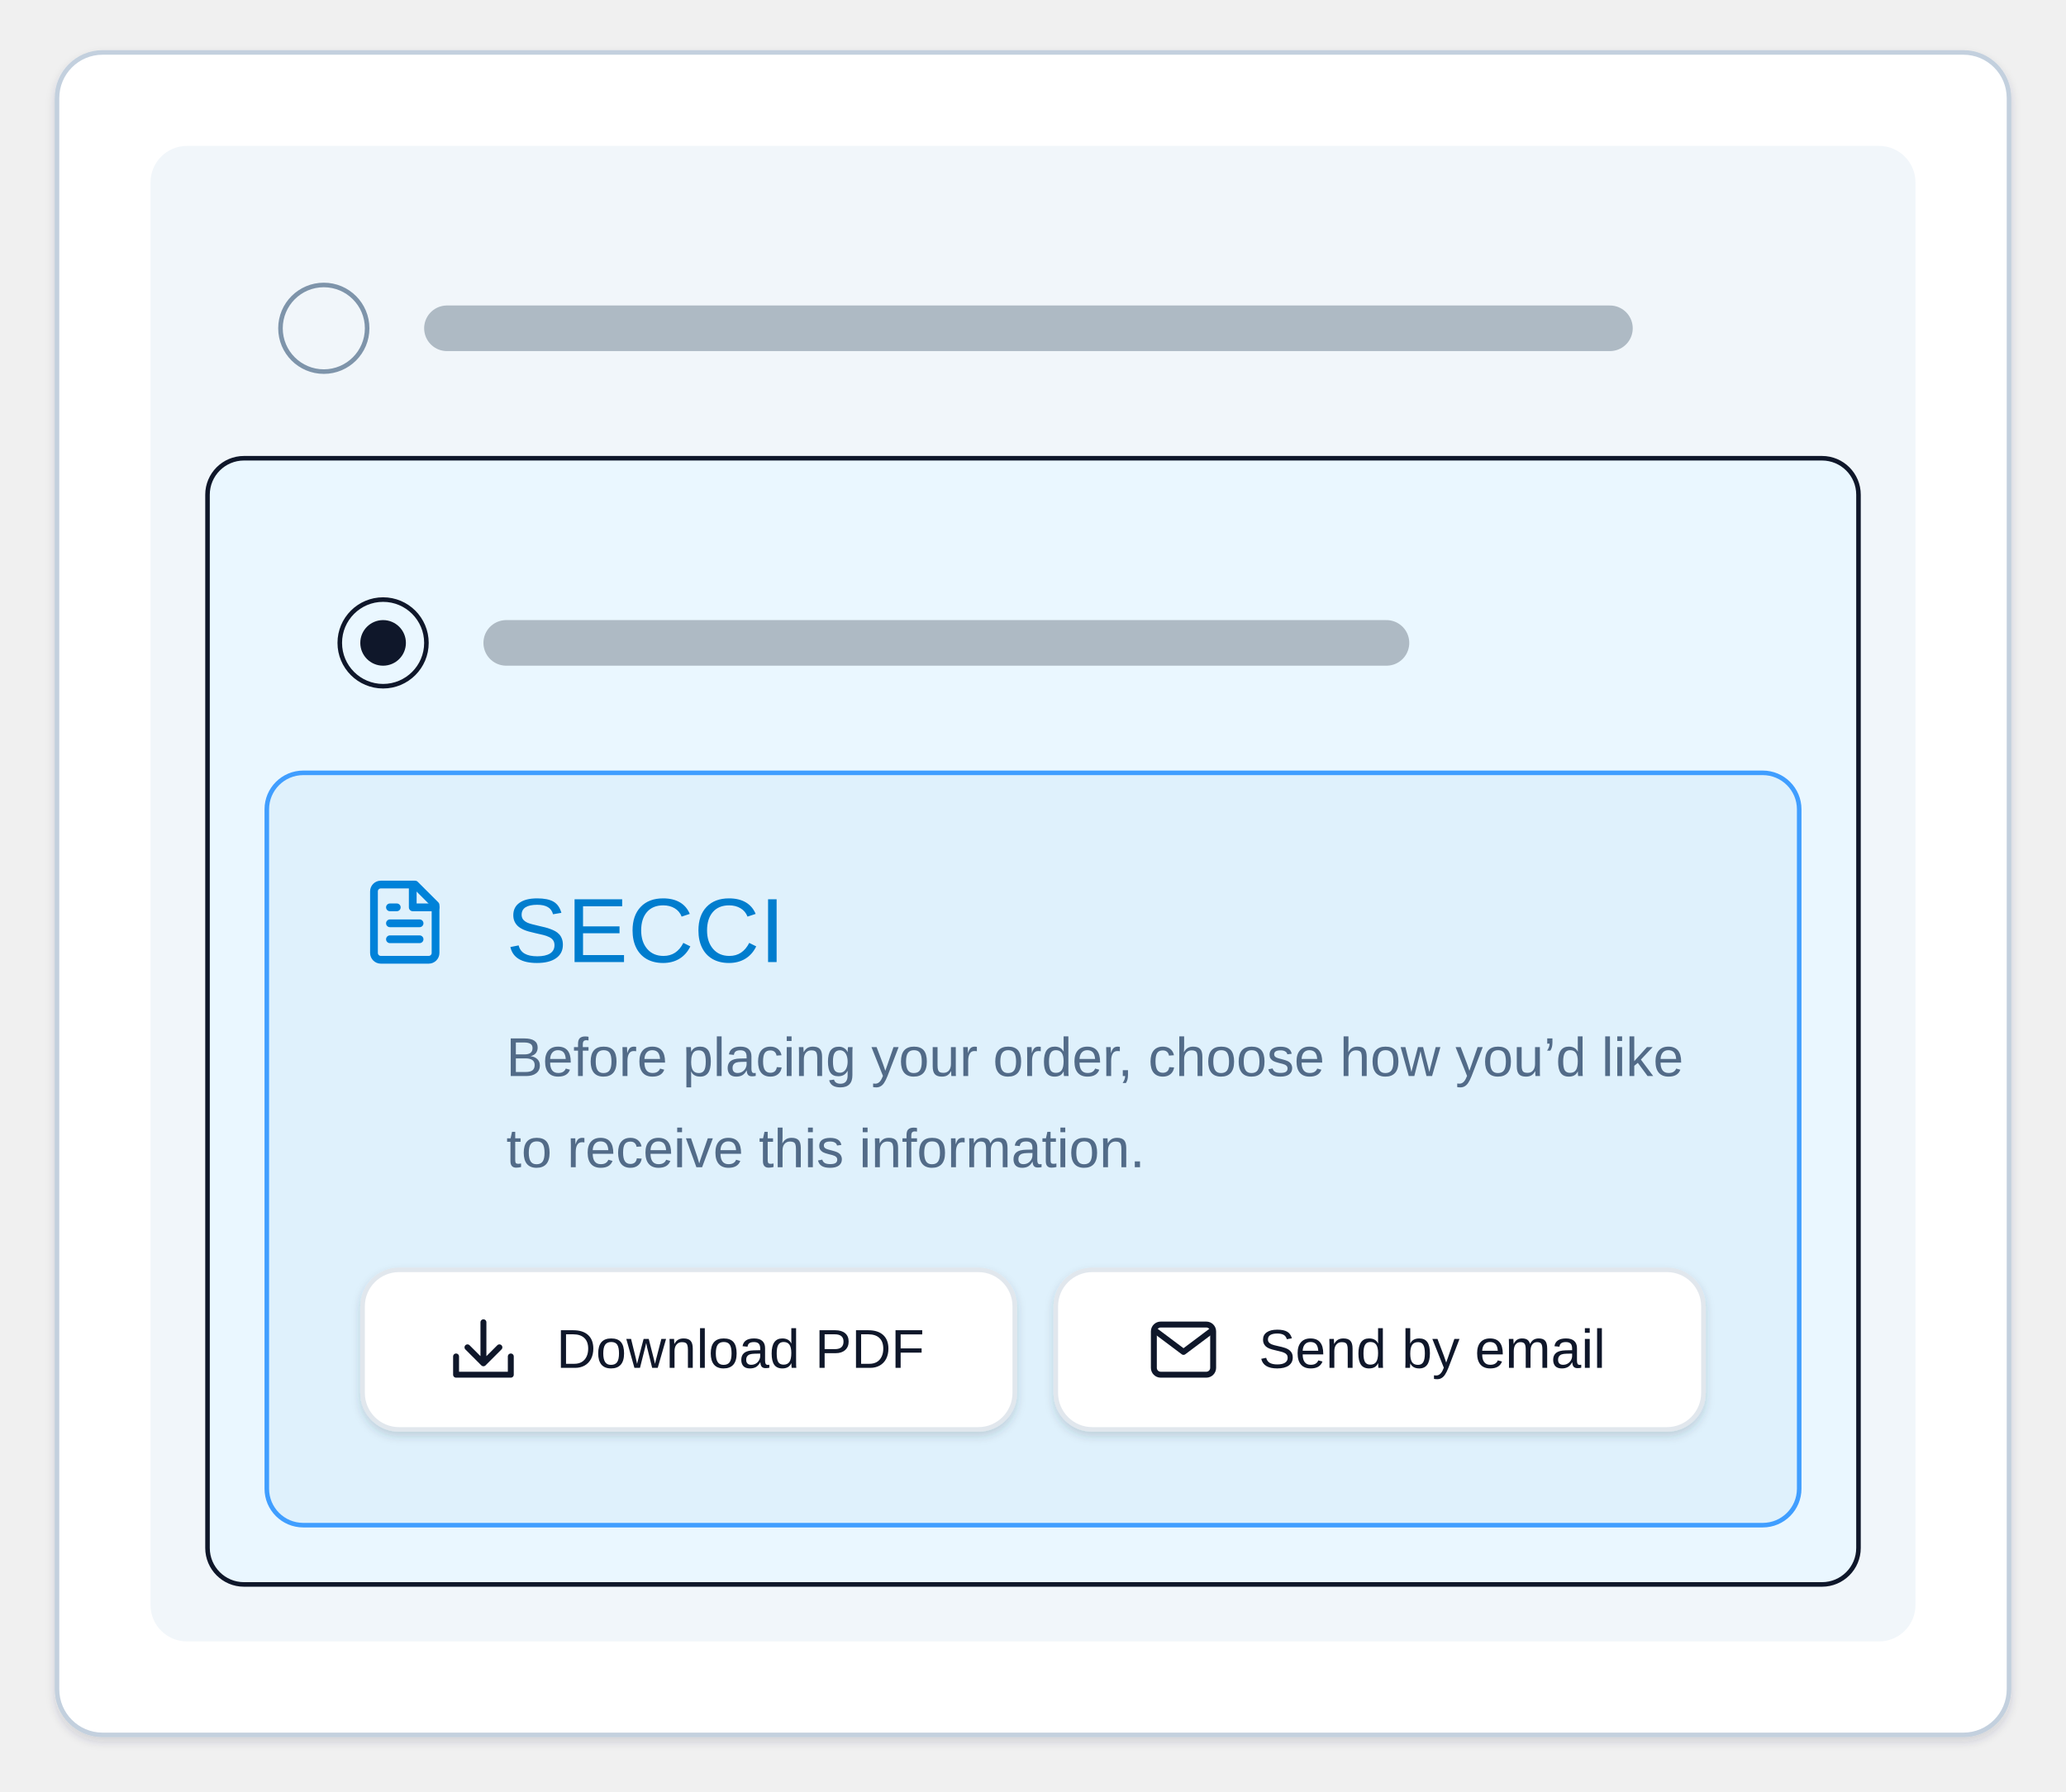
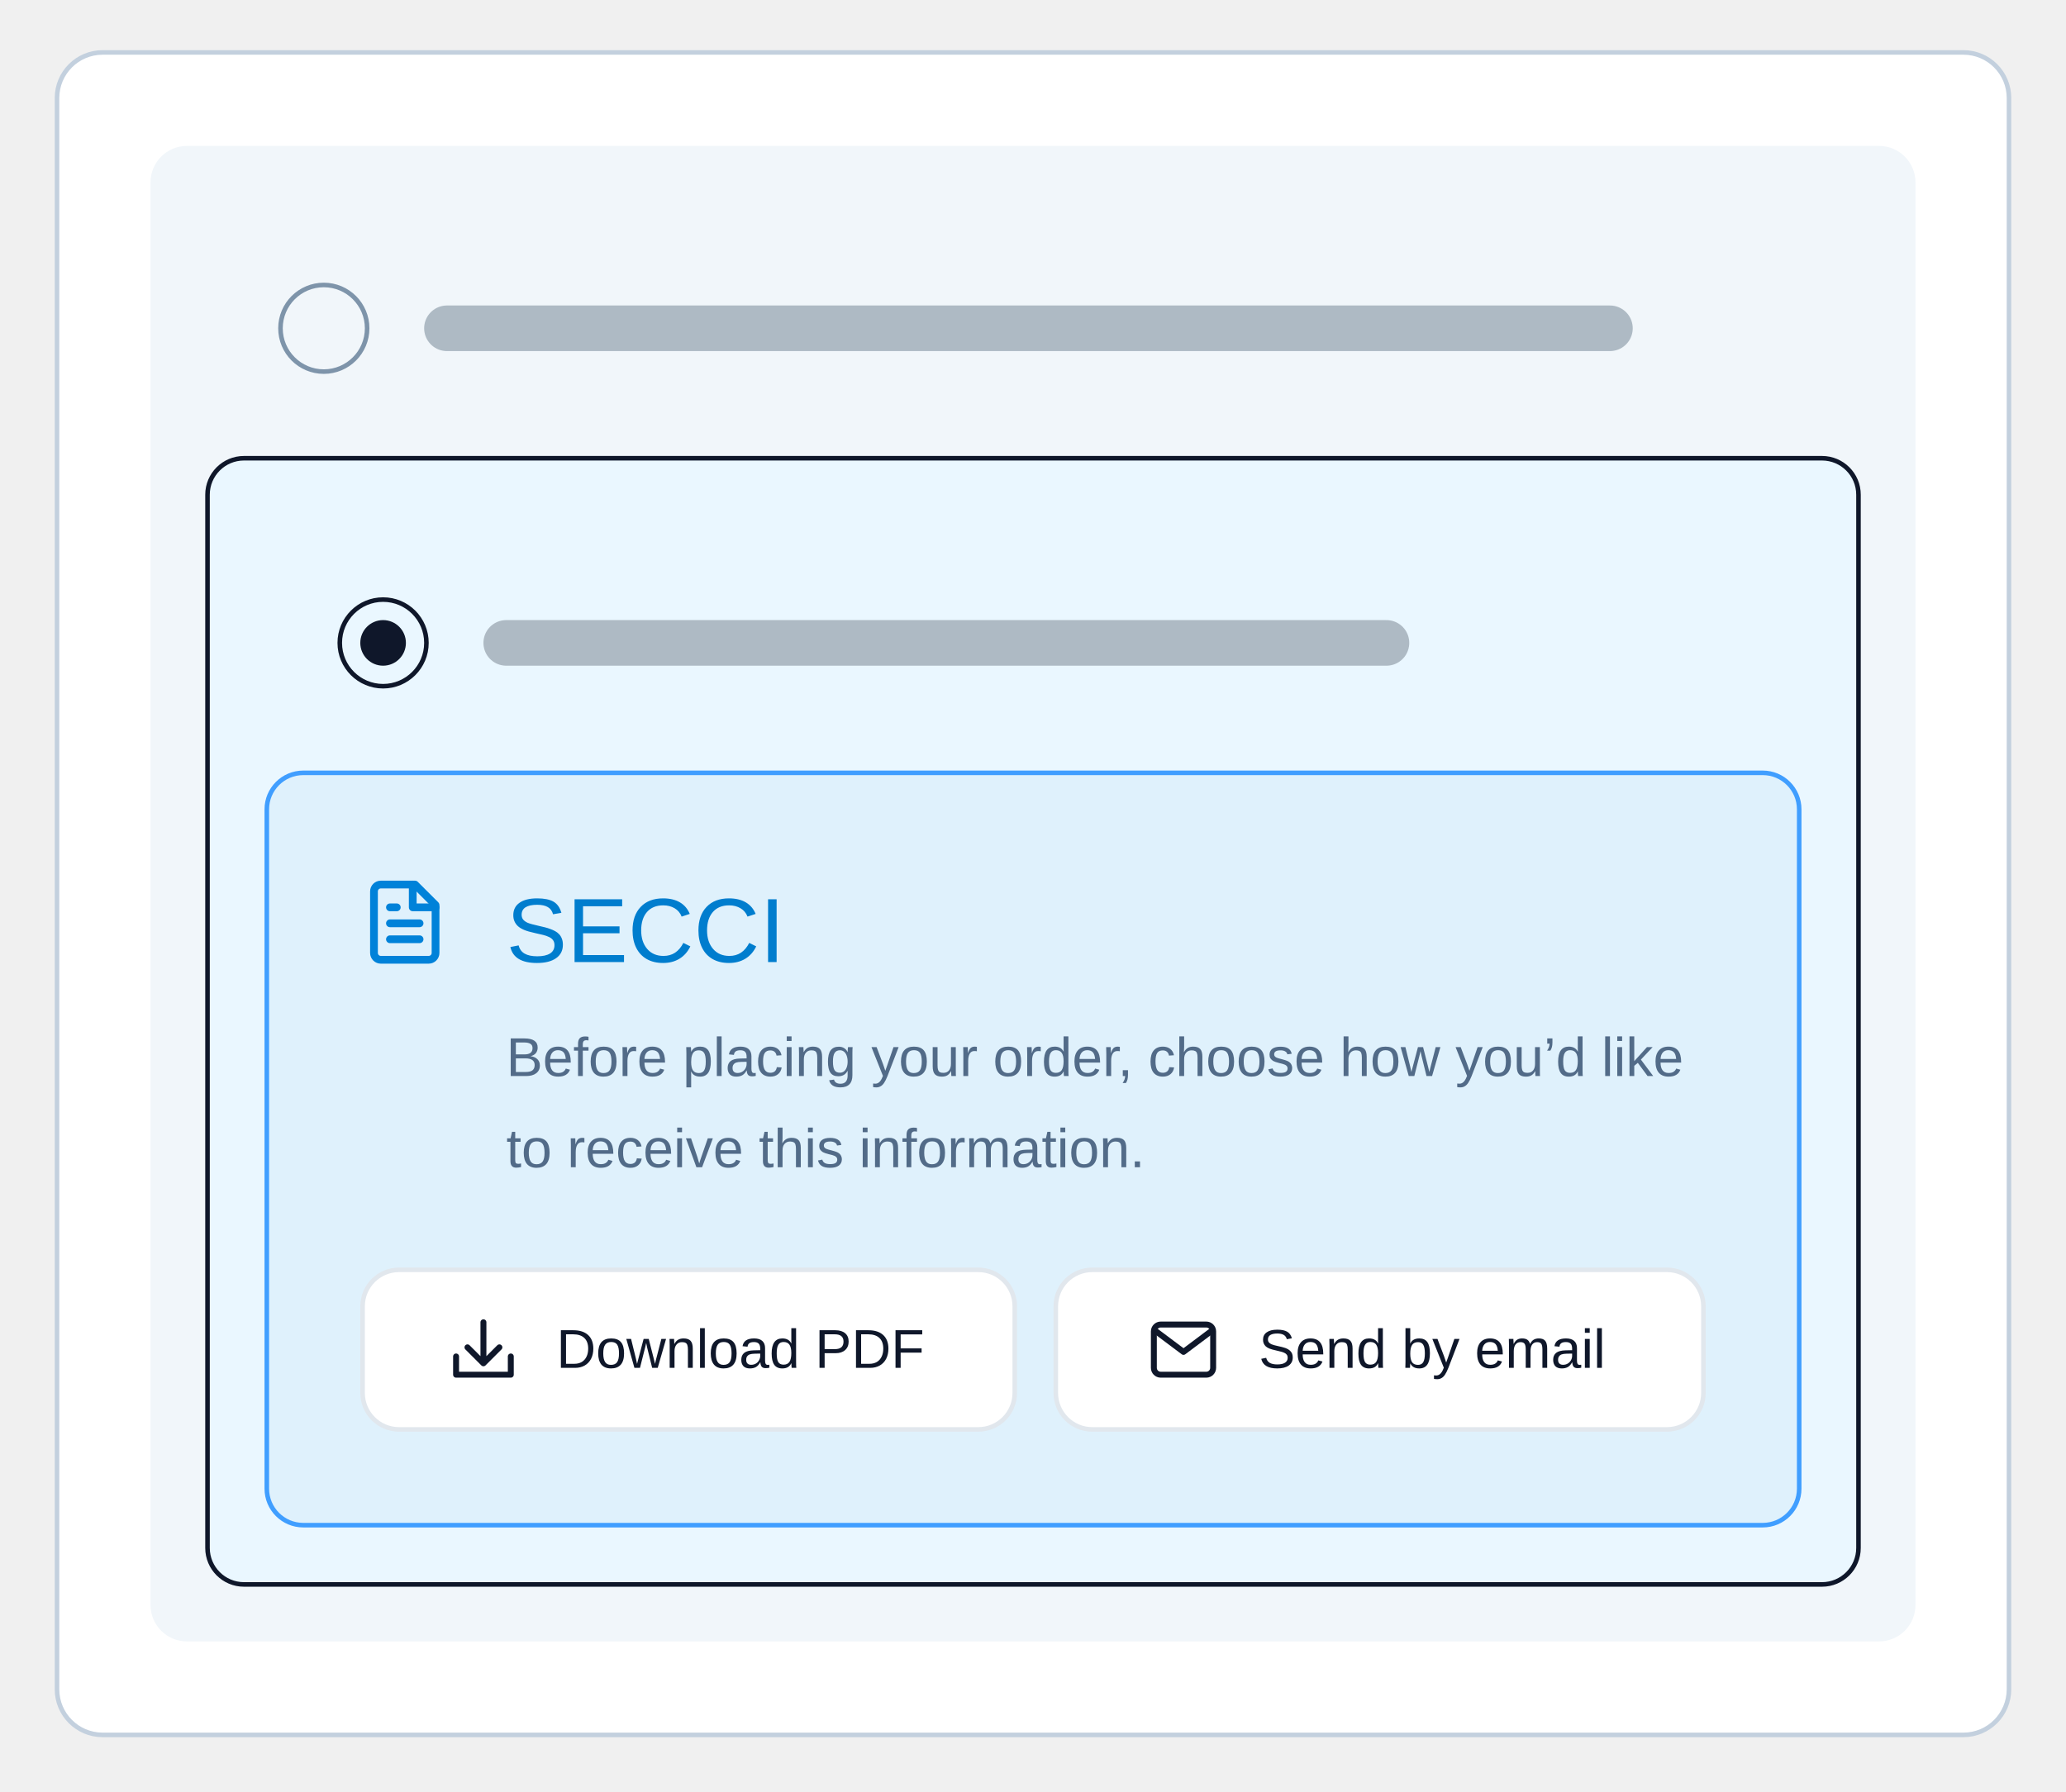
<svg xmlns="http://www.w3.org/2000/svg" viewBox="0 0 453 393" fill="none">
-   <defs>
-     <filter id="shadow" x="8" y="9" width="436" height="376" filterUnits="userSpaceOnUse">
-       <feDropShadow dx="0" dy="1" stdDeviation="1" flood-color="#233850" flood-opacity="0.16" />
-     </filter>
-     <filter id="button-shadow" x="75" y="276" width="302" height="43" filterUnits="userSpaceOnUse">
-       <feDropShadow dx="0" dy="1" stdDeviation="1" flood-color="#233850" flood-opacity="0.18" />
-     </filter>
-   </defs>
-   <rect x="12.5" y="11.5" width="428" height="369" rx="10" fill="white" stroke="#c3d0de" filter="url(#shadow)" />
+   <rect x="12.5" y="11.5" width="428" height="369" rx="10" fill="white" stroke="#c3d0de" />
  <rect x="33" y="32" width="387" height="328" rx="8" fill="#f1f6fa" />
  <circle cx="71" cy="72" r="9.5" stroke="#7e94aa" />
  <path d="M98 72H353" stroke="#aebac4" stroke-width="10" stroke-linecap="round" />
  <rect x="45.5" y="100.5" width="362" height="247" rx="8" fill="#eaf7ff" stroke="#0f172a" />
  <circle cx="84" cy="141" r="9.5" stroke="#0f172a" />
  <circle cx="84" cy="141" r="5" fill="#0f172a" />
  <path d="M111 141H304" stroke="#aebac4" stroke-width="10" stroke-linecap="round" />
  <rect x="58.5" y="169.5" width="336" height="165" rx="8" fill="#dff1fc" stroke="#409eff" />
  <g stroke="#0082d9" stroke-width="1.7" stroke-linecap="round" stroke-linejoin="round">
    <path d="M83.5 194H91L95.5 198.5V209A1.5 1.5 0 0 1 94 210.5H83.5A1.5 1.5 0 0 1 82 209V195.5A1.5 1.5 0 0 1 83.5 194Z" />
    <path d="M90.5 194V199H95.5M85.5 199H87M85.5 202.5H92M85.5 206H92" />
  </g>
  <g font-family="Arial, Helvetica, sans-serif">
    <text x="111" y="211" fill="#007dce" font-size="20">SECCI</text>
    <text x="111" y="236" fill="#526b88" font-size="12">
      <tspan x="111">Before placing your order, choose how you’d like</tspan>
      <tspan x="111" dy="20">to receive this information.</tspan>
    </text>
  </g>
-   <g filter="url(#button-shadow)">
+   <g>
    <rect x="79.5" y="278.5" width="143" height="35" rx="8" fill="white" stroke="#e1e7ed" />
    <rect x="231.5" y="278.5" width="142" height="35" rx="8" fill="white" stroke="#e1e7ed" />
  </g>
  <g stroke="#0f172a" stroke-width="1.3" stroke-linecap="round" stroke-linejoin="round">
    <path d="M106 290V299M102.5 295.5L106 299L109.5 295.5M100 297.5V301.5H112V297.5" />
  </g>
  <g stroke="#0f172a" stroke-width="1.3" stroke-linecap="round" stroke-linejoin="round">
    <rect x="253" y="290.5" width="13" height="11" rx="1.5" />
    <path d="M253.5 292L259.5 296.5L265.5 292" />
  </g>
  <g font-family="Arial, Helvetica, sans-serif" font-size="12">
    <text x="122" y="300" fill="#0f172a">Download PDF</text>
    <text x="276" y="300" fill="#0f172a">Send by email</text>
  </g>
</svg>
